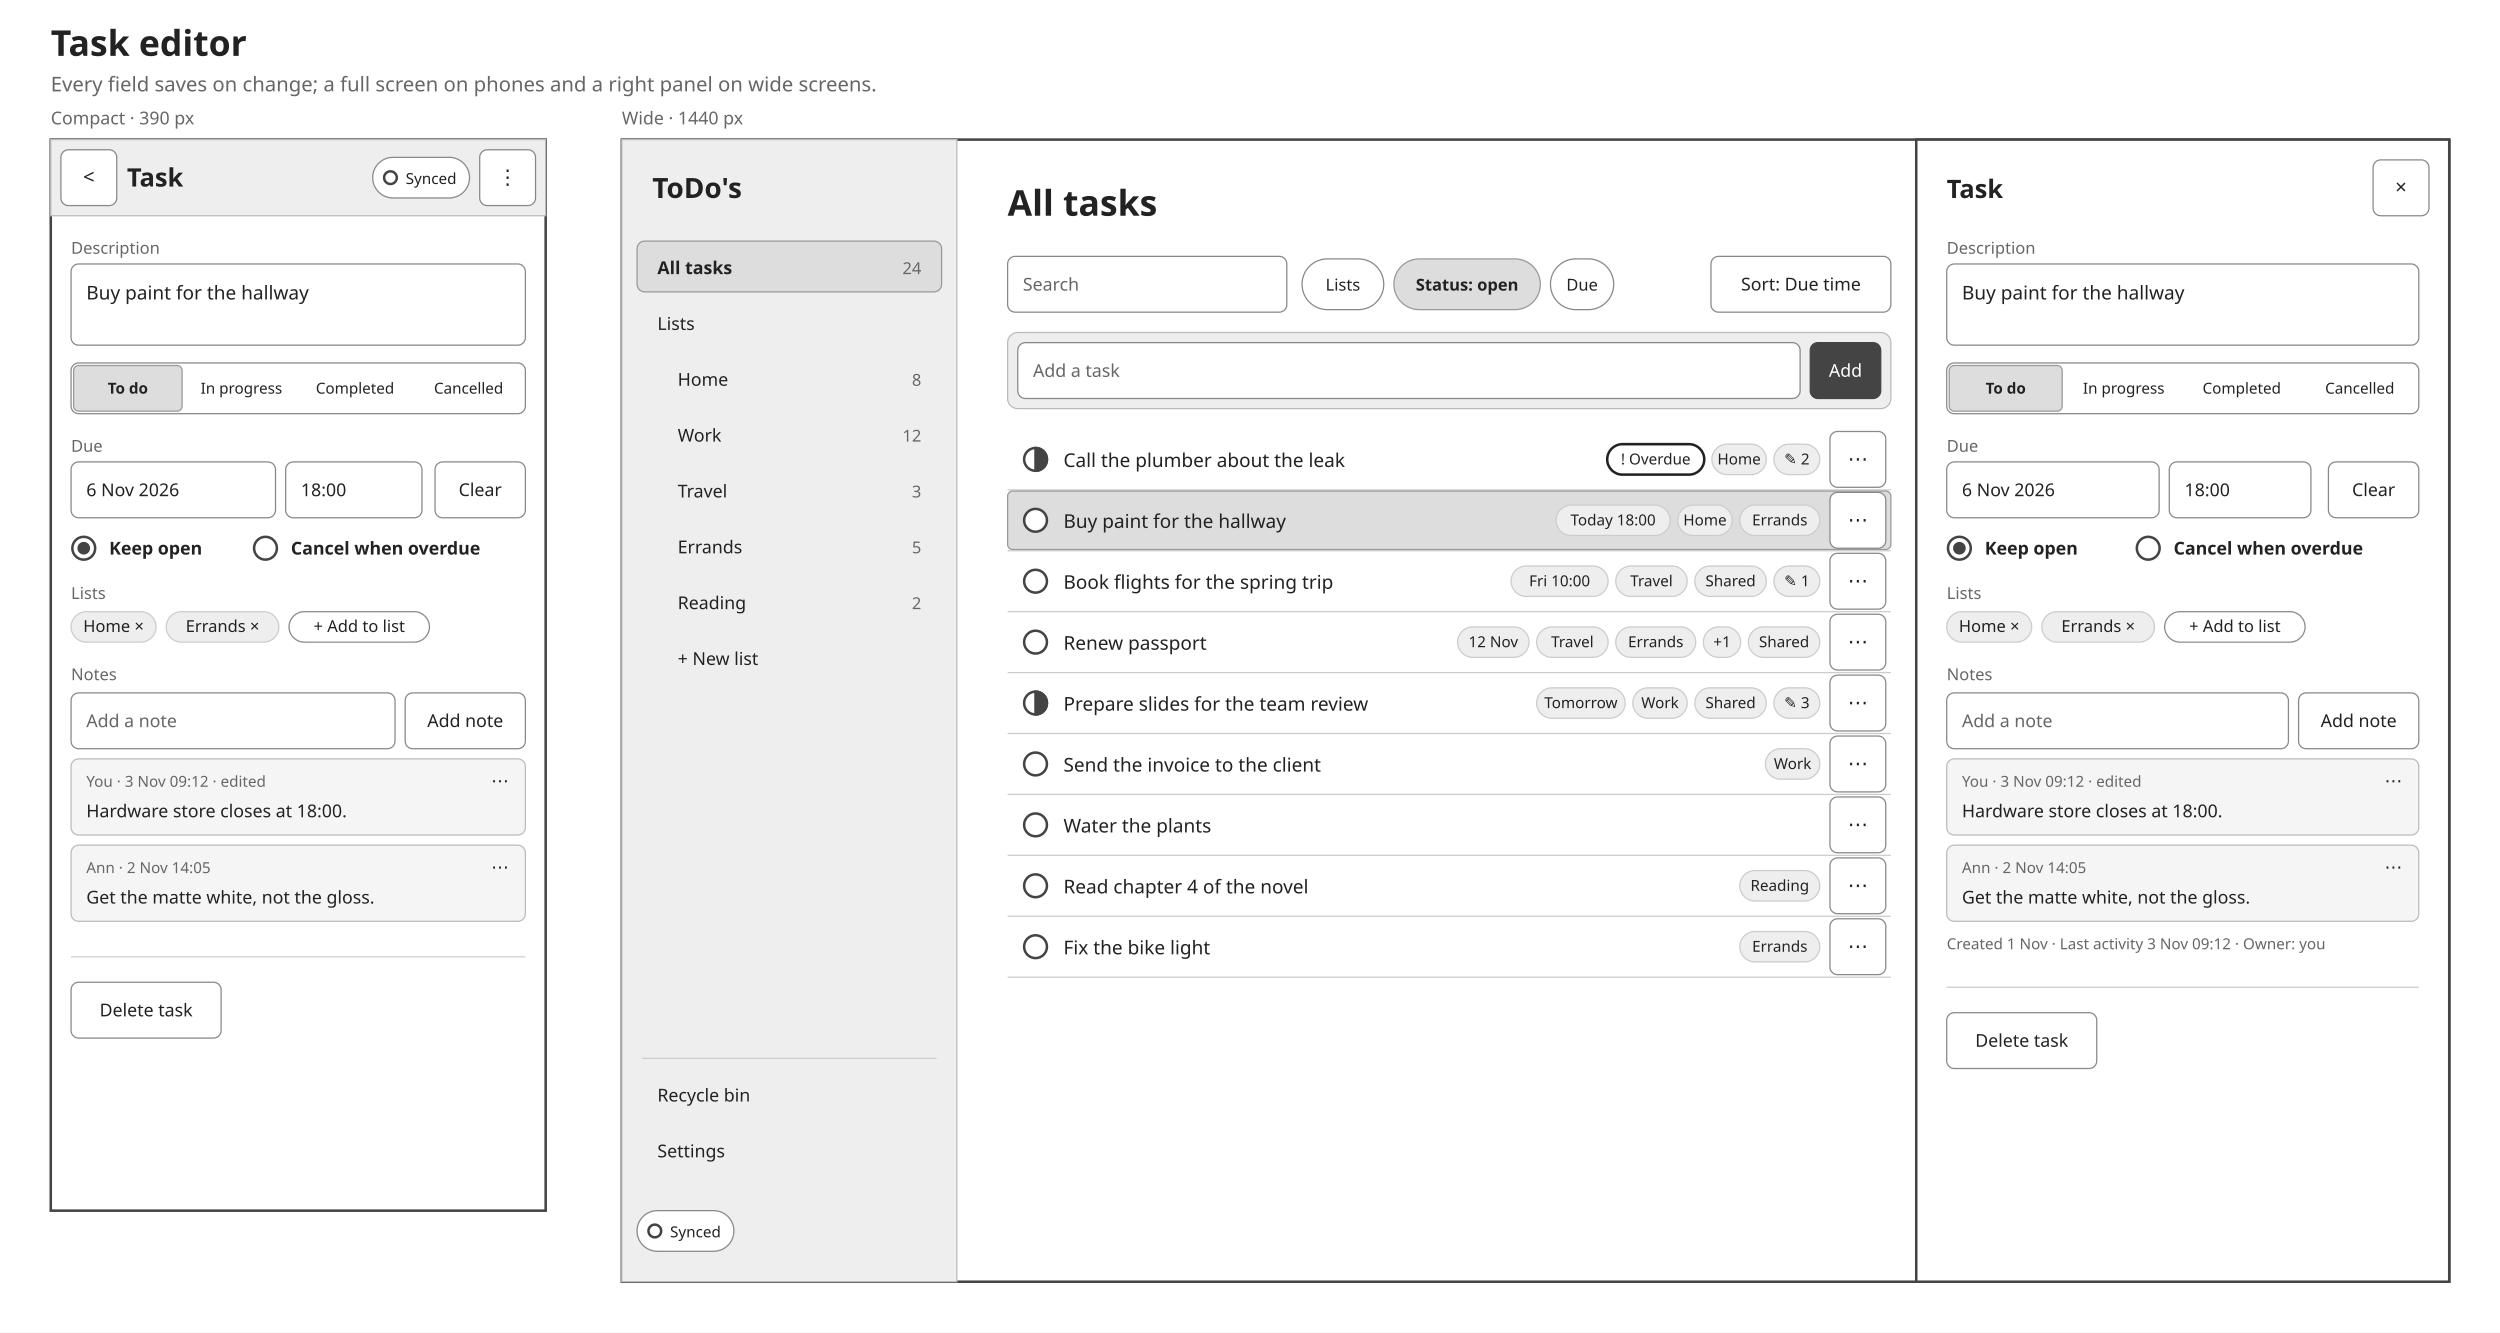
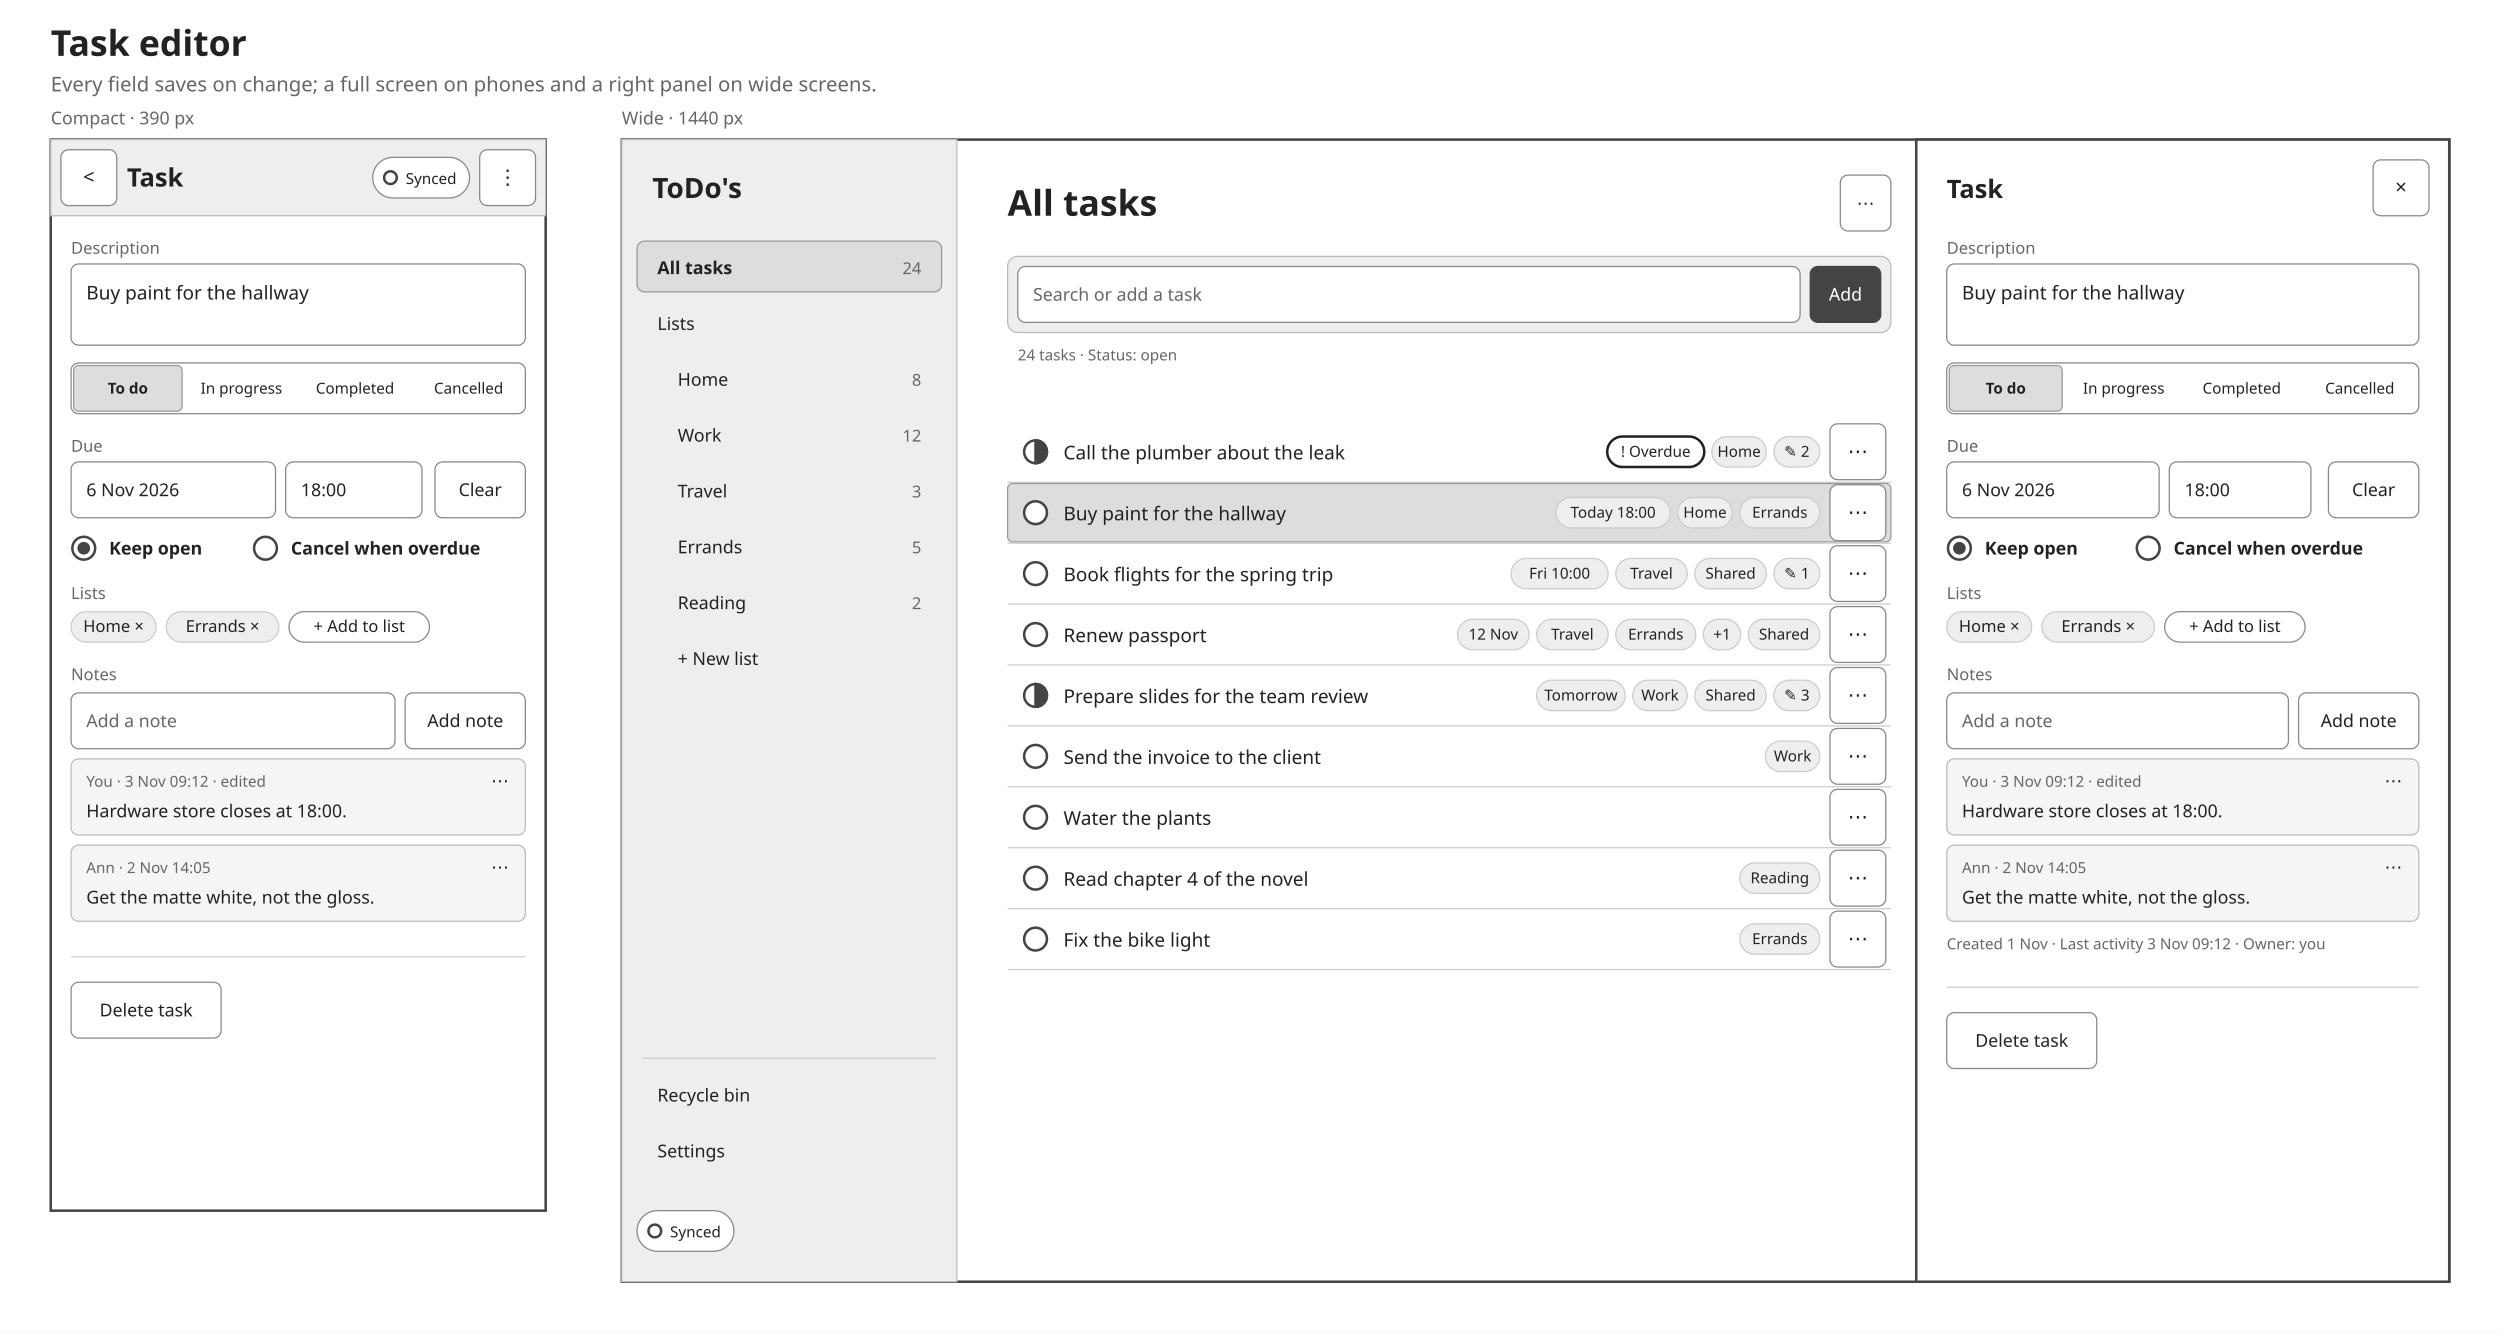
<svg xmlns="http://www.w3.org/2000/svg" width="1970" height="1050" viewBox="0 0 1970 1050">
  <style>
text { font-family: sans-serif; fill: #222222; }
.muted { fill: #666666; }
.on-primary { fill: #ffffff; }
.bold { font-weight: bold; }
rect.frame { fill: #ffffff; stroke: #444444; stroke-width: 2; }
.bar { fill: #eeeeee; stroke: #bbbbbb; }
.box { fill: #f5f5f5; stroke: #bbbbbb; }
.control { fill: #ffffff; stroke: #888888; }
.disabled { fill: #f5f5f5; stroke: #cccccc; }
.primary { fill: #444444; stroke: #444444; }
.selected { fill: #dddddd; stroke: #999999; }
.chip { fill: #eeeeee; stroke: #cccccc; }
.signal { fill: #ffffff; stroke: #222222; stroke-width: 2; }
.scrim { fill: #888888; fill-opacity: 0.5; }
.rule { stroke: #cccccc; }
.drop { stroke: #222222; stroke-width: 3; }
.icon { fill: #ffffff; stroke: #444444; stroke-width: 2; }
.icon-fill { fill: #444444; stroke: #444444; stroke-width: 2; }
.icon-mark { fill: none; stroke: #ffffff; stroke-width: 2; }
.icon-line { stroke: #444444; stroke-width: 2; }
  </style>
  <rect x="0" y="0" width="1970" height="1050" fill="#ffffff" />
  <text x="40" y="44" font-size="28" class="bold">Task editor</text>
  <text x="40" y="72" font-size="16" class="muted">Every field saves on change; a full screen on phones and a right panel on wide screens.</text>
  <text x="40" y="98" font-size="14" class="muted">Compact · 390 px</text>
  <text x="490" y="98" font-size="14" class="muted">Wide · 1440 px</text>
  <g class="frame" data-width="390" data-height="844" transform="translate(40 110)">
    <rect x="0" y="0" width="390" height="844" rx="0" class="frame" />
    <rect x="0" y="0" width="390" height="60" rx="0" class="bar" />
    <rect x="8" y="8" width="44" height="44" rx="6" class="control" />
    <text x="30" y="35" font-size="16" text-anchor="middle">&lt;</text>
    <rect x="338" y="8" width="44" height="44" rx="6" class="control" />
    <text x="360" y="35" font-size="16" text-anchor="middle">⋮</text>
    <rect x="253.68" y="14" width="76.32" height="32" rx="16" class="control" />
    <circle cx="267.68" cy="30" r="5" class="icon" />
    <text x="279.68" y="35" font-size="12">Synced</text>
    <text x="60" y="37" font-size="20" class="bold">Task</text>
    <text x="16" y="90" font-size="13" class="muted">Description</text>
    <rect x="16" y="98" width="358" height="64" rx="6" class="control" />
    <text x="28" y="126" font-size="15">Buy paint for the hallway</text>
    <rect x="16" y="176" width="358" height="40" rx="6" class="control" />
    <rect x="18" y="178" width="85.5" height="36" rx="4" class="selected" />
    <text x="60.75" y="200.2" font-size="12" class="bold" text-anchor="middle">To do</text>
    <text x="150.25" y="200.2" font-size="12" text-anchor="middle">In progress</text>
    <text x="239.75" y="200.2" font-size="12" text-anchor="middle">Completed</text>
    <text x="329.25" y="200.2" font-size="12" text-anchor="middle">Cancelled</text>
    <text x="16" y="246" font-size="13" class="muted">Due</text>
    <rect x="16" y="254" width="161.1" height="44" rx="6" class="control" />
    <text x="28" y="281" font-size="14">6 Nov 2026</text>
    <rect x="185.1" y="254" width="107.4" height="44" rx="6" class="control" />
    <text x="197.1" y="281" font-size="14">18:00</text>
    <rect x="302.8" y="254" width="71.2" height="44" rx="6" class="control" />
    <text x="338.4" y="280.9" font-size="14" text-anchor="middle">Clear</text>
    <circle cx="26" cy="322" r="9" class="icon" />
    <circle cx="26" cy="322" r="4" class="icon-fill" />
    <text x="46" y="327" font-size="14" class="bold">Keep open</text>
    <circle cx="169.2" cy="322" r="9" class="icon" />
    <text x="189.2" y="327" font-size="14" class="bold">Cancel when overdue</text>
    <text x="16" y="362" font-size="13" class="muted">Lists</text>
    <rect x="16" y="372" width="66.96" height="24" rx="12" class="chip" />
    <text x="49.48" y="388" font-size="13" text-anchor="middle">Home  ×</text>
    <rect x="90.96" y="372" width="88.8" height="24" rx="12" class="chip" />
    <text x="135.36" y="388" font-size="13" text-anchor="middle">Errands  ×</text>
    <rect x="187.76" y="372" width="110.64" height="24" rx="12" class="control" />
    <text x="243.08" y="388" font-size="13" text-anchor="middle">+ Add to list</text>
    <text x="16" y="426" font-size="13" class="muted">Notes</text>
    <rect x="279.28" y="436" width="94.72" height="44" rx="6" class="control" />
    <text x="326.64" y="462.9" font-size="14" text-anchor="middle">Add note</text>
    <rect x="16" y="436" width="255.28" height="44" rx="6" class="control" />
    <text x="28" y="463" font-size="14" class="muted">Add a note</text>
    <rect x="16" y="488" width="358" height="60" rx="6" class="box" />
    <text x="28" y="510" font-size="12" class="muted">You · 3 Nov 09:12 · edited</text>
    <text x="28" y="534" font-size="14">Hardware store closes at 18:00.</text>
    <text x="354" y="510" font-size="14" text-anchor="middle">⋯</text>
    <rect x="16" y="556" width="358" height="60" rx="6" class="box" />
    <text x="28" y="578" font-size="12" class="muted">Ann · 2 Nov 14:05</text>
    <text x="28" y="602" font-size="14">Get the matte white, not the gloss.</text>
    <text x="354" y="578" font-size="14" text-anchor="middle">⋯</text>
    <line x1="16" y1="644" x2="374" y2="644" class="rule" />
    <rect x="16" y="664" width="118.24" height="44" rx="6" class="control" />
    <text x="75.12" y="690.9" font-size="14" text-anchor="middle">Delete task</text>
  </g>
  <g class="frame" data-width="1440" data-height="900" transform="translate(490 110)">
    <rect x="0" y="0" width="1440" height="900" rx="0" class="frame" />
    <rect x="0" y="0" width="264" height="900" rx="0" class="bar" />
    <text x="24" y="46" font-size="22" class="bold">ToDo's</text>
    <rect x="12" y="80" width="240" height="40" rx="6" class="selected" />
    <text x="28" y="106" font-size="14" class="bold">All tasks</text>
    <text x="236" y="106" font-size="13" class="muted" text-anchor="end">24</text>
    <text x="28" y="150" font-size="14">Lists</text>
    <text x="44" y="194" font-size="14">Home</text>
    <text x="236" y="194" font-size="13" class="muted" text-anchor="end">8</text>
    <text x="44" y="238" font-size="14">Work</text>
    <text x="236" y="238" font-size="13" class="muted" text-anchor="end">12</text>
    <text x="44" y="282" font-size="14">Travel</text>
    <text x="236" y="282" font-size="13" class="muted" text-anchor="end">3</text>
    <text x="44" y="326" font-size="14">Errands</text>
    <text x="236" y="326" font-size="13" class="muted" text-anchor="end">5</text>
    <text x="44" y="370" font-size="14">Reading</text>
    <text x="236" y="370" font-size="13" class="muted" text-anchor="end">2</text>
    <text x="44" y="414" font-size="14">+ New list</text>
    <line x1="16" y1="724" x2="248" y2="724" class="rule" />
    <text x="28" y="758" font-size="14">Recycle bin</text>
    <text x="28" y="802" font-size="14">Settings</text>
    <rect x="12" y="844" width="76.32" height="32" rx="16" class="control" />
    <circle cx="26" cy="860" r="5" class="icon" />
    <text x="38" y="865" font-size="12">Synced</text>
+     <rect x="960.16" y="28" width="39.84" height="44" rx="6" class="control" />
+     <text x="980.08" y="54.9" font-size="14" text-anchor="middle">⋯</text>
    <text x="304" y="60" font-size="28" class="bold">All tasks</text>
-     <rect x="858.24" y="92" width="141.76" height="44" rx="6" class="control" />
-     <text x="929.12" y="118.9" font-size="14" text-anchor="middle">Sort: Due time</text>
-     <rect x="304" y="92" width="220" height="44" rx="6" class="control" />
-     <text x="316" y="119" font-size="14" class="muted">Search</text>
-     <rect x="536" y="94" width="64.4" height="40" rx="20" class="control" />
-     <text x="568.2" y="119" font-size="13" text-anchor="middle">Lists</text>
-     <rect x="608.4" y="94" width="115.36" height="40" rx="20" class="selected" />
-     <text x="666.08" y="119" font-size="13" class="bold" text-anchor="middle">Status: open</text>
-     <rect x="731.76" y="94" width="49.84" height="40" rx="20" class="control" />
-     <text x="756.68" y="119" font-size="13" text-anchor="middle">Due</text>
-     <rect x="304" y="152" width="696" height="60" rx="8" class="bar" />
-     <rect x="936.48" y="160" width="55.52" height="44" rx="6" class="primary" />
-     <text x="964.24" y="186.9" font-size="14" class="on-primary" text-anchor="middle">Add</text>
-     <rect x="312" y="160" width="616.48" height="44" rx="6" class="control" />
-     <text x="324" y="187" font-size="14" class="muted">Add a task</text>
-     <line x1="304" y1="276" x2="1000" y2="276" class="rule" />
-     <circle cx="326" cy="252" r="9" class="icon" />
-     <path d="M326 243.0 A9 9 0 0 1 326 261.0 Z" class="icon-fill" />
-     <rect x="952" y="230" width="44" height="44" rx="6" class="control" />
-     <text x="974" y="257" font-size="16" text-anchor="middle">⋯</text>
-     <rect x="907.84" y="240" width="36.16" height="24" rx="12" class="chip" />
-     <text x="925.92" y="256" font-size="12" text-anchor="middle">✎ 2</text>
-     <rect x="858.96" y="240" width="42.88" height="24" rx="12" class="chip" />
-     <text x="880.4" y="256" font-size="12" text-anchor="middle">Home</text>
-     <rect x="776.48" y="240" width="76.48" height="24" rx="12" class="signal" />
-     <text x="814.72" y="256" font-size="12" text-anchor="middle">! Overdue</text>
-     <text x="348" y="258" font-size="15">Call the plumber about the leak</text>
-     <rect x="304" y="277" width="696" height="46" rx="4" class="selected" />
-     <line x1="304" y1="324" x2="1000" y2="324" class="rule" />
-     <circle cx="326" cy="300" r="9" class="icon" />
-     <rect x="952" y="278" width="44" height="44" rx="6" class="control" />
-     <text x="974" y="305" font-size="16" text-anchor="middle">⋯</text>
-     <rect x="880.96" y="288" width="63.04" height="24" rx="12" class="chip" />
-     <text x="912.48" y="304" font-size="12" text-anchor="middle">Errands</text>
-     <rect x="832.08" y="288" width="42.88" height="24" rx="12" class="chip" />
-     <text x="853.52" y="304" font-size="12" text-anchor="middle">Home</text>
-     <rect x="736.16" y="288" width="89.92" height="24" rx="12" class="chip" />
-     <text x="781.12" y="304" font-size="12" text-anchor="middle">Today 18:00</text>
-     <text x="348" y="306" font-size="15">Buy paint for the hallway</text>
-     <line x1="304" y1="372" x2="1000" y2="372" class="rule" />
-     <circle cx="326" cy="348" r="9" class="icon" />
-     <rect x="952" y="326" width="44" height="44" rx="6" class="control" />
-     <text x="974" y="353" font-size="16" text-anchor="middle">⋯</text>
-     <rect x="907.84" y="336" width="36.16" height="24" rx="12" class="chip" />
-     <text x="925.92" y="352" font-size="12" text-anchor="middle">✎ 1</text>
-     <rect x="845.52" y="336" width="56.32" height="24" rx="12" class="chip" />
-     <text x="873.68" y="352" font-size="12" text-anchor="middle">Shared</text>
-     <rect x="783.2" y="336" width="56.32" height="24" rx="12" class="chip" />
-     <text x="811.36" y="352" font-size="12" text-anchor="middle">Travel</text>
-     <rect x="700.72" y="336" width="76.48" height="24" rx="12" class="chip" />
-     <text x="738.96" y="352" font-size="12" text-anchor="middle">Fri 10:00</text>
-     <text x="348" y="354" font-size="15">Book flights for the spring trip</text>
-     <line x1="304" y1="420" x2="1000" y2="420" class="rule" />
-     <circle cx="326" cy="396" r="9" class="icon" />
-     <rect x="952" y="374" width="44" height="44" rx="6" class="control" />
-     <text x="974" y="401" font-size="16" text-anchor="middle">⋯</text>
-     <rect x="887.68" y="384" width="56.32" height="24" rx="12" class="chip" />
-     <text x="915.84" y="400" font-size="12" text-anchor="middle">Shared</text>
-     <rect x="852.24" y="384" width="29.44" height="24" rx="12" class="chip" />
-     <text x="866.96" y="400" font-size="12" text-anchor="middle">+1</text>
-     <rect x="783.2" y="384" width="63.04" height="24" rx="12" class="chip" />
-     <text x="814.72" y="400" font-size="12" text-anchor="middle">Errands</text>
-     <rect x="720.88" y="384" width="56.32" height="24" rx="12" class="chip" />
-     <text x="749.04" y="400" font-size="12" text-anchor="middle">Travel</text>
-     <rect x="658.56" y="384" width="56.32" height="24" rx="12" class="chip" />
-     <text x="686.72" y="400" font-size="12" text-anchor="middle">12 Nov</text>
-     <text x="348" y="402" font-size="15">Renew passport</text>
-     <line x1="304" y1="468" x2="1000" y2="468" class="rule" />
-     <circle cx="326" cy="444" r="9" class="icon" />
-     <path d="M326 435.0 A9 9 0 0 1 326 453.0 Z" class="icon-fill" />
-     <rect x="952" y="422" width="44" height="44" rx="6" class="control" />
-     <text x="974" y="449" font-size="16" text-anchor="middle">⋯</text>
-     <rect x="907.84" y="432" width="36.16" height="24" rx="12" class="chip" />
-     <text x="925.92" y="448" font-size="12" text-anchor="middle">✎ 3</text>
-     <rect x="845.52" y="432" width="56.32" height="24" rx="12" class="chip" />
-     <text x="873.68" y="448" font-size="12" text-anchor="middle">Shared</text>
-     <rect x="796.64" y="432" width="42.88" height="24" rx="12" class="chip" />
-     <text x="818.08" y="448" font-size="12" text-anchor="middle">Work</text>
-     <rect x="720.88" y="432" width="69.76" height="24" rx="12" class="chip" />
-     <text x="755.76" y="448" font-size="12" text-anchor="middle">Tomorrow</text>
-     <text x="348" y="450" font-size="15">Prepare slides for the team review</text>
-     <line x1="304" y1="516" x2="1000" y2="516" class="rule" />
-     <circle cx="326" cy="492" r="9" class="icon" />
-     <rect x="952" y="470" width="44" height="44" rx="6" class="control" />
-     <text x="974" y="497" font-size="16" text-anchor="middle">⋯</text>
-     <rect x="901.12" y="480" width="42.88" height="24" rx="12" class="chip" />
-     <text x="922.56" y="496" font-size="12" text-anchor="middle">Work</text>
-     <text x="348" y="498" font-size="15">Send the invoice to the client</text>
-     <line x1="304" y1="564" x2="1000" y2="564" class="rule" />
-     <circle cx="326" cy="540" r="9" class="icon" />
-     <rect x="952" y="518" width="44" height="44" rx="6" class="control" />
-     <text x="974" y="545" font-size="16" text-anchor="middle">⋯</text>
-     <text x="348" y="546" font-size="15">Water the plants</text>
-     <line x1="304" y1="612" x2="1000" y2="612" class="rule" />
-     <circle cx="326" cy="588" r="9" class="icon" />
-     <rect x="952" y="566" width="44" height="44" rx="6" class="control" />
-     <text x="974" y="593" font-size="16" text-anchor="middle">⋯</text>
-     <rect x="880.96" y="576" width="63.04" height="24" rx="12" class="chip" />
-     <text x="912.48" y="592" font-size="12" text-anchor="middle">Reading</text>
-     <text x="348" y="594" font-size="15">Read chapter 4 of the novel</text>
-     <line x1="304" y1="660" x2="1000" y2="660" class="rule" />
-     <circle cx="326" cy="636" r="9" class="icon" />
-     <rect x="952" y="614" width="44" height="44" rx="6" class="control" />
-     <text x="974" y="641" font-size="16" text-anchor="middle">⋯</text>
-     <rect x="880.96" y="624" width="63.04" height="24" rx="12" class="chip" />
-     <text x="912.48" y="640" font-size="12" text-anchor="middle">Errands</text>
-     <text x="348" y="642" font-size="15">Fix the bike light</text>
+     <rect x="304" y="92" width="696" height="60" rx="8" class="bar" />
+     <rect x="936.48" y="100" width="55.52" height="44" rx="6" class="primary" />
+     <text x="964.24" y="126.9" font-size="14" class="on-primary" text-anchor="middle">Add</text>
+     <rect x="312" y="100" width="616.48" height="44" rx="6" class="control" />
+     <text x="324" y="127" font-size="14" class="muted">Search or add a task</text>
+     <text x="312" y="174" font-size="12" class="muted">24 tasks · Status: open</text>
+     <line x1="304" y1="270" x2="1000" y2="270" class="rule" />
+     <circle cx="326" cy="246" r="9" class="icon" />
+     <path d="M326 237.0 A9 9 0 0 1 326 255.0 Z" class="icon-fill" />
+     <rect x="952" y="224" width="44" height="44" rx="6" class="control" />
+     <text x="974" y="251" font-size="16" text-anchor="middle">⋯</text>
+     <rect x="907.84" y="234" width="36.16" height="24" rx="12" class="chip" />
+     <text x="925.92" y="250" font-size="12" text-anchor="middle">✎ 2</text>
+     <rect x="858.96" y="234" width="42.88" height="24" rx="12" class="chip" />
+     <text x="880.4" y="250" font-size="12" text-anchor="middle">Home</text>
+     <rect x="776.48" y="234" width="76.48" height="24" rx="12" class="signal" />
+     <text x="814.72" y="250" font-size="12" text-anchor="middle">! Overdue</text>
+     <text x="348" y="252" font-size="15">Call the plumber about the leak</text>
+     <rect x="304" y="271" width="696" height="46" rx="4" class="selected" />
+     <line x1="304" y1="318" x2="1000" y2="318" class="rule" />
+     <circle cx="326" cy="294" r="9" class="icon" />
+     <rect x="952" y="272" width="44" height="44" rx="6" class="control" />
+     <text x="974" y="299" font-size="16" text-anchor="middle">⋯</text>
+     <rect x="880.96" y="282" width="63.04" height="24" rx="12" class="chip" />
+     <text x="912.48" y="298" font-size="12" text-anchor="middle">Errands</text>
+     <rect x="832.08" y="282" width="42.88" height="24" rx="12" class="chip" />
+     <text x="853.52" y="298" font-size="12" text-anchor="middle">Home</text>
+     <rect x="736.16" y="282" width="89.92" height="24" rx="12" class="chip" />
+     <text x="781.12" y="298" font-size="12" text-anchor="middle">Today 18:00</text>
+     <text x="348" y="300" font-size="15">Buy paint for the hallway</text>
+     <line x1="304" y1="366" x2="1000" y2="366" class="rule" />
+     <circle cx="326" cy="342" r="9" class="icon" />
+     <rect x="952" y="320" width="44" height="44" rx="6" class="control" />
+     <text x="974" y="347" font-size="16" text-anchor="middle">⋯</text>
+     <rect x="907.84" y="330" width="36.16" height="24" rx="12" class="chip" />
+     <text x="925.92" y="346" font-size="12" text-anchor="middle">✎ 1</text>
+     <rect x="845.52" y="330" width="56.32" height="24" rx="12" class="chip" />
+     <text x="873.68" y="346" font-size="12" text-anchor="middle">Shared</text>
+     <rect x="783.2" y="330" width="56.32" height="24" rx="12" class="chip" />
+     <text x="811.36" y="346" font-size="12" text-anchor="middle">Travel</text>
+     <rect x="700.72" y="330" width="76.48" height="24" rx="12" class="chip" />
+     <text x="738.96" y="346" font-size="12" text-anchor="middle">Fri 10:00</text>
+     <text x="348" y="348" font-size="15">Book flights for the spring trip</text>
+     <line x1="304" y1="414" x2="1000" y2="414" class="rule" />
+     <circle cx="326" cy="390" r="9" class="icon" />
+     <rect x="952" y="368" width="44" height="44" rx="6" class="control" />
+     <text x="974" y="395" font-size="16" text-anchor="middle">⋯</text>
+     <rect x="887.68" y="378" width="56.32" height="24" rx="12" class="chip" />
+     <text x="915.84" y="394" font-size="12" text-anchor="middle">Shared</text>
+     <rect x="852.24" y="378" width="29.44" height="24" rx="12" class="chip" />
+     <text x="866.96" y="394" font-size="12" text-anchor="middle">+1</text>
+     <rect x="783.2" y="378" width="63.04" height="24" rx="12" class="chip" />
+     <text x="814.72" y="394" font-size="12" text-anchor="middle">Errands</text>
+     <rect x="720.88" y="378" width="56.32" height="24" rx="12" class="chip" />
+     <text x="749.04" y="394" font-size="12" text-anchor="middle">Travel</text>
+     <rect x="658.56" y="378" width="56.32" height="24" rx="12" class="chip" />
+     <text x="686.72" y="394" font-size="12" text-anchor="middle">12 Nov</text>
+     <text x="348" y="396" font-size="15">Renew passport</text>
+     <line x1="304" y1="462" x2="1000" y2="462" class="rule" />
+     <circle cx="326" cy="438" r="9" class="icon" />
+     <path d="M326 429.0 A9 9 0 0 1 326 447.0 Z" class="icon-fill" />
+     <rect x="952" y="416" width="44" height="44" rx="6" class="control" />
+     <text x="974" y="443" font-size="16" text-anchor="middle">⋯</text>
+     <rect x="907.84" y="426" width="36.16" height="24" rx="12" class="chip" />
+     <text x="925.92" y="442" font-size="12" text-anchor="middle">✎ 3</text>
+     <rect x="845.52" y="426" width="56.32" height="24" rx="12" class="chip" />
+     <text x="873.68" y="442" font-size="12" text-anchor="middle">Shared</text>
+     <rect x="796.64" y="426" width="42.88" height="24" rx="12" class="chip" />
+     <text x="818.08" y="442" font-size="12" text-anchor="middle">Work</text>
+     <rect x="720.88" y="426" width="69.76" height="24" rx="12" class="chip" />
+     <text x="755.76" y="442" font-size="12" text-anchor="middle">Tomorrow</text>
+     <text x="348" y="444" font-size="15">Prepare slides for the team review</text>
+     <line x1="304" y1="510" x2="1000" y2="510" class="rule" />
+     <circle cx="326" cy="486" r="9" class="icon" />
+     <rect x="952" y="464" width="44" height="44" rx="6" class="control" />
+     <text x="974" y="491" font-size="16" text-anchor="middle">⋯</text>
+     <rect x="901.12" y="474" width="42.88" height="24" rx="12" class="chip" />
+     <text x="922.56" y="490" font-size="12" text-anchor="middle">Work</text>
+     <text x="348" y="492" font-size="15">Send the invoice to the client</text>
+     <line x1="304" y1="558" x2="1000" y2="558" class="rule" />
+     <circle cx="326" cy="534" r="9" class="icon" />
+     <rect x="952" y="512" width="44" height="44" rx="6" class="control" />
+     <text x="974" y="539" font-size="16" text-anchor="middle">⋯</text>
+     <text x="348" y="540" font-size="15">Water the plants</text>
+     <line x1="304" y1="606" x2="1000" y2="606" class="rule" />
+     <circle cx="326" cy="582" r="9" class="icon" />
+     <rect x="952" y="560" width="44" height="44" rx="6" class="control" />
+     <text x="974" y="587" font-size="16" text-anchor="middle">⋯</text>
+     <rect x="880.96" y="570" width="63.04" height="24" rx="12" class="chip" />
+     <text x="912.48" y="586" font-size="12" text-anchor="middle">Reading</text>
+     <text x="348" y="588" font-size="15">Read chapter 4 of the novel</text>
+     <line x1="304" y1="654" x2="1000" y2="654" class="rule" />
+     <circle cx="326" cy="630" r="9" class="icon" />
+     <rect x="952" y="608" width="44" height="44" rx="6" class="control" />
+     <text x="974" y="635" font-size="16" text-anchor="middle">⋯</text>
+     <rect x="880.96" y="618" width="63.04" height="24" rx="12" class="chip" />
+     <text x="912.48" y="634" font-size="12" text-anchor="middle">Errands</text>
+     <text x="348" y="636" font-size="15">Fix the bike light</text>
    <rect x="1020" y="0" width="420" height="900" rx="0" class="frame" />
    <text x="1044" y="46" font-size="20" class="bold">Task</text>
    <rect x="1380" y="16" width="44" height="44" rx="6" class="control" />
    <text x="1402" y="43" font-size="16" text-anchor="middle">×</text>
    <text x="1044" y="90" font-size="13" class="muted">Description</text>
    <rect x="1044" y="98" width="372" height="64" rx="6" class="control" />
    <text x="1056" y="126" font-size="15">Buy paint for the hallway</text>
    <rect x="1044" y="176" width="372" height="40" rx="6" class="control" />
    <rect x="1046" y="178" width="89" height="36" rx="4" class="selected" />
    <text x="1090.5" y="200.2" font-size="12" class="bold" text-anchor="middle">To do</text>
    <text x="1183.5" y="200.2" font-size="12" text-anchor="middle">In progress</text>
    <text x="1276.5" y="200.2" font-size="12" text-anchor="middle">Completed</text>
    <text x="1369.5" y="200.2" font-size="12" text-anchor="middle">Cancelled</text>
    <text x="1044" y="246" font-size="13" class="muted">Due</text>
    <rect x="1044" y="254" width="167.4" height="44" rx="6" class="control" />
    <text x="1056" y="281" font-size="14">6 Nov 2026</text>
    <rect x="1219.4" y="254" width="111.6" height="44" rx="6" class="control" />
    <text x="1231.4" y="281" font-size="14">18:00</text>
    <rect x="1344.8" y="254" width="71.2" height="44" rx="6" class="control" />
    <text x="1380.4" y="280.9" font-size="14" text-anchor="middle">Clear</text>
    <circle cx="1054" cy="322" r="9" class="icon" />
    <circle cx="1054" cy="322" r="4" class="icon-fill" />
    <text x="1074" y="327" font-size="14" class="bold">Keep open</text>
    <circle cx="1202.8" cy="322" r="9" class="icon" />
    <text x="1222.8" y="327" font-size="14" class="bold">Cancel when overdue</text>
    <text x="1044" y="362" font-size="13" class="muted">Lists</text>
    <rect x="1044" y="372" width="66.96" height="24" rx="12" class="chip" />
    <text x="1077.48" y="388" font-size="13" text-anchor="middle">Home  ×</text>
    <rect x="1118.96" y="372" width="88.8" height="24" rx="12" class="chip" />
    <text x="1163.36" y="388" font-size="13" text-anchor="middle">Errands  ×</text>
    <rect x="1215.76" y="372" width="110.64" height="24" rx="12" class="control" />
    <text x="1271.08" y="388" font-size="13" text-anchor="middle">+ Add to list</text>
    <text x="1044" y="426" font-size="13" class="muted">Notes</text>
    <rect x="1321.28" y="436" width="94.72" height="44" rx="6" class="control" />
    <text x="1368.64" y="462.9" font-size="14" text-anchor="middle">Add note</text>
    <rect x="1044" y="436" width="269.28" height="44" rx="6" class="control" />
    <text x="1056" y="463" font-size="14" class="muted">Add a note</text>
    <rect x="1044" y="488" width="372" height="60" rx="6" class="box" />
    <text x="1056" y="510" font-size="12" class="muted">You · 3 Nov 09:12 · edited</text>
    <text x="1056" y="534" font-size="14">Hardware store closes at 18:00.</text>
    <text x="1396" y="510" font-size="14" text-anchor="middle">⋯</text>
    <rect x="1044" y="556" width="372" height="60" rx="6" class="box" />
    <text x="1056" y="578" font-size="12" class="muted">Ann · 2 Nov 14:05</text>
    <text x="1056" y="602" font-size="14">Get the matte white, not the gloss.</text>
    <text x="1396" y="578" font-size="14" text-anchor="middle">⋯</text>
    <text x="1044" y="638" font-size="12" class="muted">Created 1 Nov · Last activity 3 Nov 09:12 · Owner: you</text>
    <line x1="1044" y1="668" x2="1416" y2="668" class="rule" />
    <rect x="1044" y="688" width="118.24" height="44" rx="6" class="control" />
    <text x="1103.12" y="714.9" font-size="14" text-anchor="middle">Delete task</text>
  </g>
</svg>
